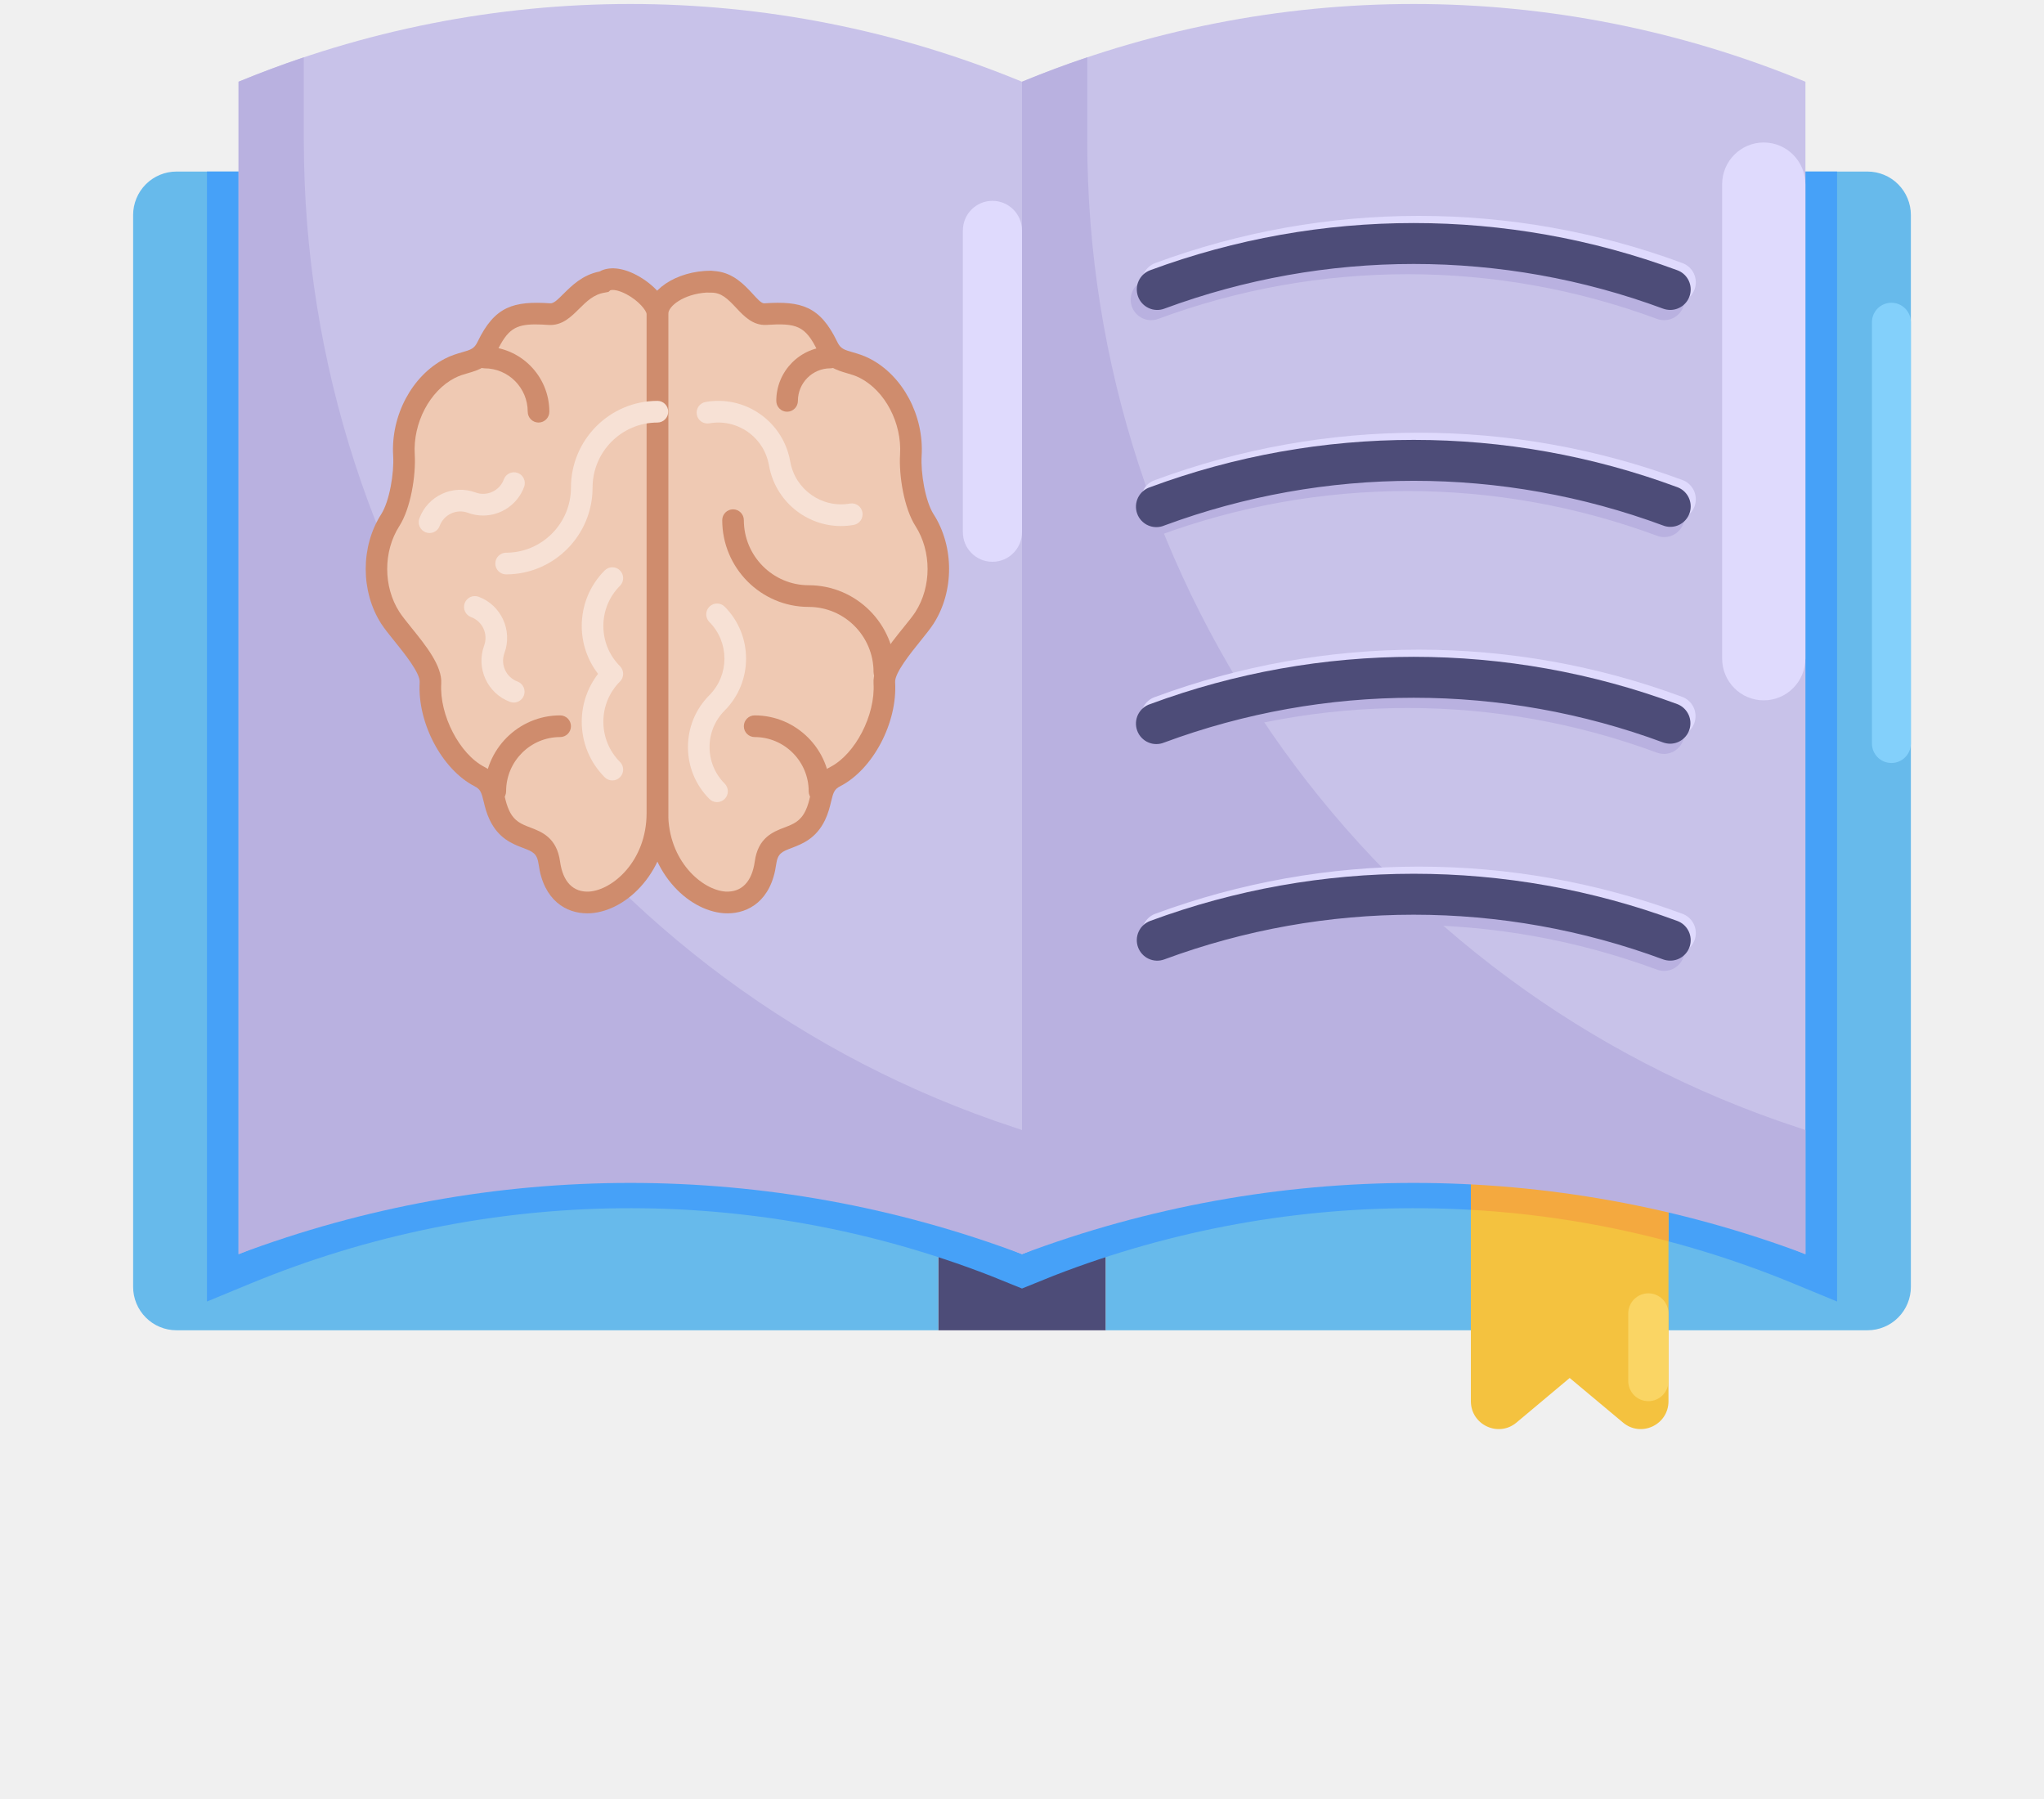
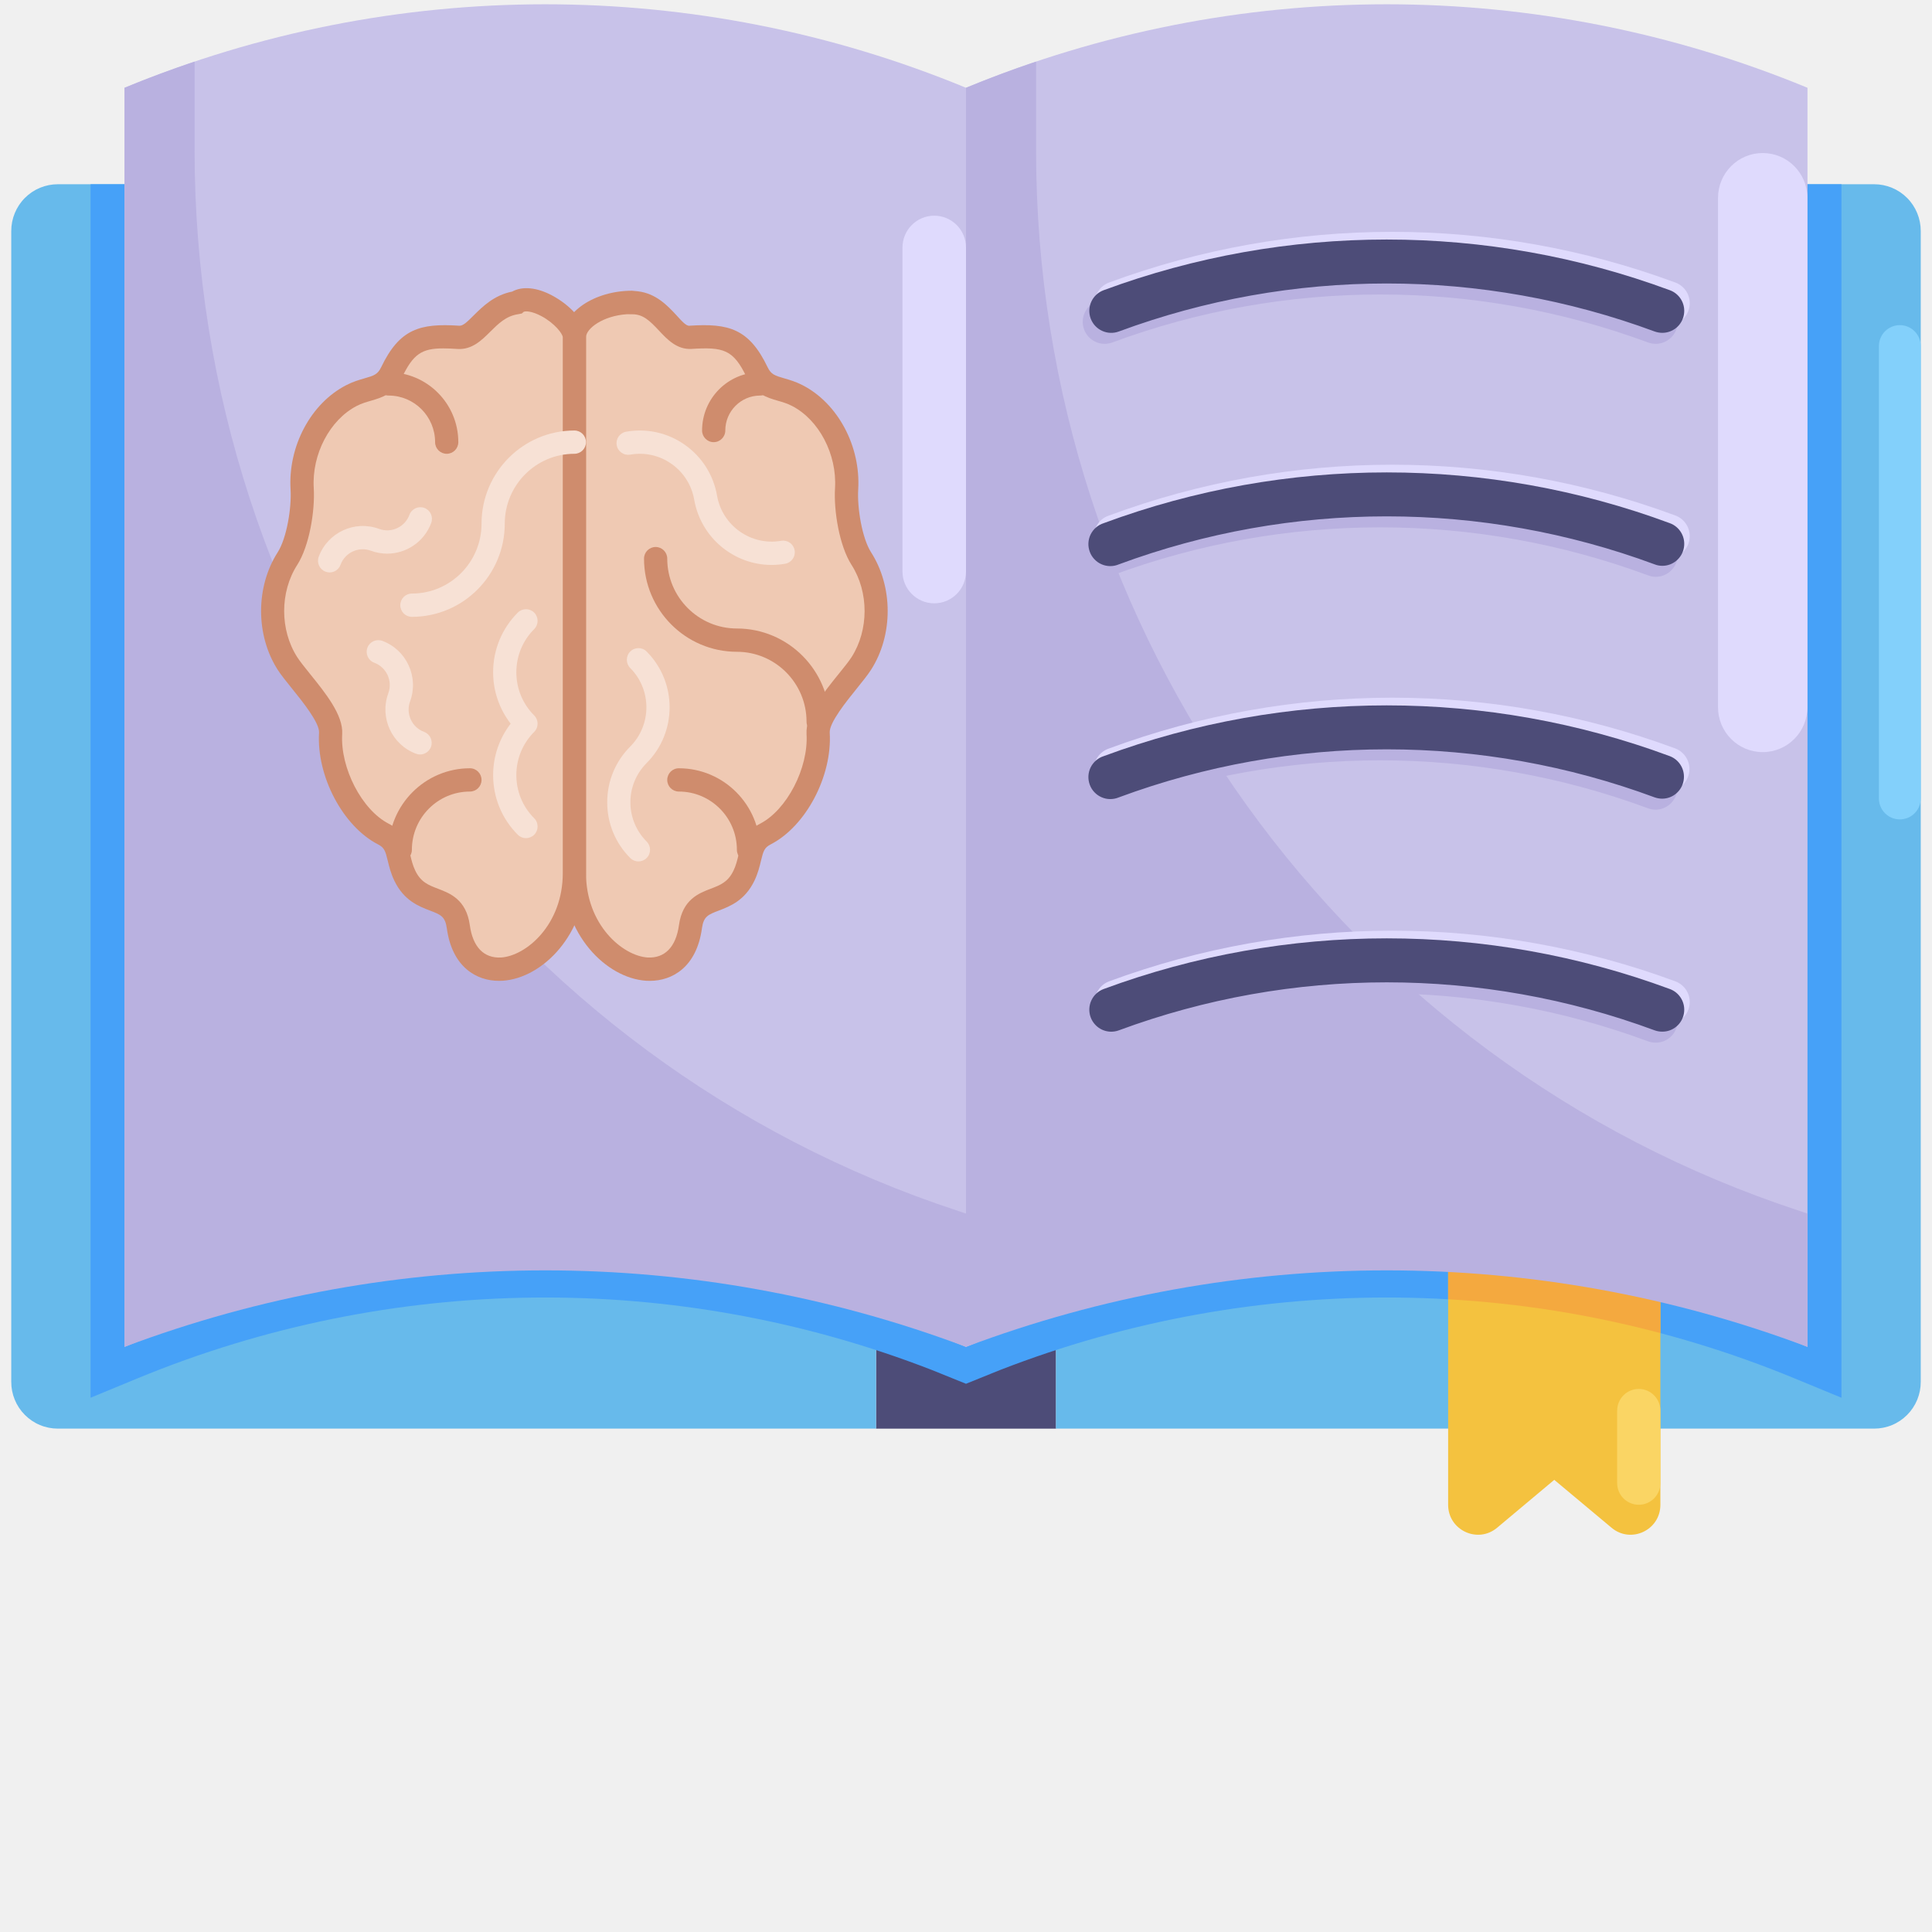
- <svg xmlns="http://www.w3.org/2000/svg" width="50" height="44" viewBox="0 0 58 58" fill="none">
+ <svg xmlns="http://www.w3.org/2000/svg" width="48" height="48" viewBox="0 0 58 58" fill="none">
  <g clip-path="url(#clip0_128_162)">
    <path d="M31.703 36.96H26.3V42.889H31.703V36.96Z" fill="#4D4C78" />
    <path d="M21.003 5.531H1.735C1.365 5.531 1.009 5.679 0.747 5.942C0.485 6.205 0.338 6.562 0.338 6.933V41.483C0.337 41.667 0.373 41.85 0.443 42.02C0.513 42.191 0.616 42.346 0.746 42.476C0.876 42.607 1.03 42.711 1.2 42.781C1.37 42.852 1.552 42.888 1.735 42.888H26.3V39.54C26.3 39.483 26.297 39.427 26.291 39.371L22.391 6.768C22.351 6.428 22.187 6.113 21.931 5.885C21.676 5.657 21.346 5.531 21.003 5.531Z" fill="#67BAEB" />
    <path d="M38.664 6.643L31.732 39.312C31.712 39.407 31.701 39.505 31.7 39.602V42.888H56.265C56.448 42.888 56.63 42.852 56.8 42.781C56.97 42.711 57.124 42.607 57.254 42.476C57.384 42.346 57.487 42.191 57.557 42.02C57.627 41.85 57.663 41.667 57.662 41.483V6.933C57.662 6.562 57.515 6.205 57.253 5.942C56.991 5.679 56.635 5.531 56.265 5.531H40.031C39.711 5.53 39.4 5.641 39.151 5.843C38.901 6.046 38.729 6.328 38.664 6.643Z" fill="#67BAEB" />
    <path d="M38.897 5.531L31.7 39.454V36.96H26.3V39.454L22.243 5.531H2.719V41.961L4.126 41.38C11.752 38.232 20.291 38.142 27.981 41.13L29 41.542L30.019 41.13C37.709 38.142 46.249 38.232 53.874 41.38L55.282 41.961V5.531H38.897Z" fill="#46A1F8" />
    <path d="M29 40.434C20.908 37.095 11.83 37.095 3.738 40.434V2.635C11.829 -0.707 20.909 -0.707 29 2.635V40.434Z" fill="#C8C2E9" />
    <path d="M48.38 45.864L46.66 44.426L44.944 45.864C44.362 46.352 43.474 45.937 43.474 45.175V35.406H49.846V45.175C49.846 45.937 48.962 46.352 48.38 45.864Z" fill="#F4C23F" />
    <path d="M43.474 39.005C45.627 39.126 47.762 39.467 49.846 40.021V35.406H43.474V39.005Z" fill="#F4A93F" />
    <path d="M29 40.434C37.092 37.095 46.17 37.095 54.262 40.434V2.635C46.171 -0.707 37.091 -0.707 29 2.635V40.434Z" fill="#C8C2E9" />
    <path d="M5.842 4.525V1.849C5.135 2.087 4.432 2.348 3.738 2.635V40.434C11.882 37.372 20.856 37.372 29 40.434V36.432L28.773 36.356C15.072 31.866 5.842 18.985 5.842 4.525Z" fill="#B9B1E0" />
    <path d="M31.104 4.525V1.849C30.394 2.087 29.693 2.349 29 2.635V40.434C37.144 37.372 46.118 37.372 54.262 40.434V36.432L54.035 36.356C40.331 31.866 31.104 18.985 31.104 4.525Z" fill="#B9B1E0" />
    <path d="M49.705 10.322C49.628 10.321 49.551 10.308 49.478 10.282C44.286 8.36 38.581 8.36 33.39 10.282C33.226 10.342 33.044 10.335 32.886 10.261C32.728 10.188 32.605 10.054 32.545 9.89C32.484 9.725 32.492 9.543 32.565 9.384C32.639 9.225 32.772 9.102 32.936 9.042C38.421 7.014 44.447 7.014 49.932 9.042C50.078 9.095 50.2 9.197 50.277 9.332C50.355 9.467 50.382 9.624 50.355 9.777C50.328 9.93 50.248 10.069 50.129 10.168C50.01 10.268 49.86 10.322 49.705 10.322Z" fill="#B9B1E0" />
    <path d="M49.705 17.316C49.627 17.316 49.55 17.302 49.478 17.273C44.286 15.351 38.581 15.351 33.39 17.273C33.308 17.308 33.22 17.325 33.131 17.325C33.042 17.324 32.954 17.306 32.873 17.27C32.791 17.235 32.718 17.183 32.657 17.118C32.596 17.053 32.548 16.977 32.517 16.893C32.487 16.809 32.473 16.72 32.478 16.631C32.483 16.542 32.505 16.455 32.544 16.375C32.583 16.294 32.638 16.223 32.705 16.165C32.773 16.107 32.851 16.063 32.936 16.036C38.42 14.004 44.448 14.004 49.932 16.036C50.078 16.089 50.2 16.192 50.277 16.326C50.355 16.461 50.382 16.619 50.355 16.772C50.328 16.925 50.248 17.063 50.129 17.163C50.01 17.262 49.86 17.317 49.705 17.316Z" fill="#B9B1E0" />
    <path d="M49.705 24.307C49.628 24.307 49.551 24.293 49.478 24.267C44.286 22.345 38.581 22.345 33.39 24.267C33.308 24.302 33.22 24.32 33.131 24.319C33.042 24.319 32.954 24.3 32.873 24.264C32.791 24.229 32.718 24.177 32.657 24.112C32.596 24.047 32.548 23.971 32.517 23.887C32.487 23.803 32.473 23.714 32.478 23.625C32.483 23.536 32.505 23.449 32.544 23.369C32.583 23.289 32.638 23.218 32.705 23.159C32.773 23.101 32.851 23.057 32.936 23.03C38.42 20.998 44.448 20.998 49.932 23.03C50.075 23.085 50.195 23.188 50.271 23.322C50.346 23.456 50.373 23.612 50.346 23.763C50.319 23.915 50.24 24.052 50.123 24.151C50.006 24.25 49.858 24.306 49.705 24.307Z" fill="#B9B1E0" />
    <path d="M49.705 31.301C49.628 31.301 49.551 31.288 49.478 31.262C44.286 29.34 38.581 29.34 33.39 31.262C33.226 31.322 33.044 31.315 32.886 31.241C32.728 31.168 32.605 31.034 32.545 30.869C32.484 30.705 32.492 30.523 32.565 30.364C32.639 30.205 32.772 30.082 32.936 30.021C38.421 27.993 44.447 27.993 49.932 30.021C50.078 30.074 50.2 30.177 50.277 30.312C50.355 30.446 50.382 30.604 50.355 30.757C50.328 30.91 50.248 31.049 50.129 31.148C50.01 31.248 49.86 31.302 49.705 31.301Z" fill="#B9B1E0" />
    <path d="M50.067 9.761C49.989 9.761 49.913 9.747 49.84 9.721C44.648 7.799 38.943 7.799 33.751 9.721C33.587 9.782 33.406 9.774 33.248 9.701C33.089 9.627 32.967 9.493 32.906 9.329C32.846 9.164 32.853 8.982 32.927 8.823C33 8.664 33.134 8.541 33.298 8.481C38.783 6.453 44.809 6.453 50.294 8.481C50.439 8.534 50.561 8.637 50.639 8.771C50.716 8.906 50.744 9.064 50.717 9.217C50.69 9.37 50.609 9.508 50.491 9.608C50.372 9.707 50.222 9.761 50.067 9.761Z" fill="#DFDAFD" />
    <path d="M50.067 16.755C49.989 16.755 49.912 16.741 49.84 16.712C44.648 14.79 38.943 14.79 33.751 16.712C33.669 16.747 33.581 16.764 33.492 16.764C33.404 16.763 33.316 16.745 33.234 16.709C33.153 16.674 33.079 16.622 33.018 16.557C32.957 16.492 32.91 16.416 32.879 16.332C32.849 16.248 32.835 16.159 32.84 16.07C32.844 15.981 32.867 15.894 32.906 15.814C32.945 15.734 33 15.662 33.067 15.604C33.134 15.546 33.213 15.502 33.297 15.475C38.782 13.443 44.809 13.443 50.294 15.475C50.439 15.528 50.561 15.631 50.639 15.766C50.716 15.9 50.744 16.058 50.717 16.211C50.69 16.364 50.609 16.502 50.491 16.602C50.372 16.701 50.222 16.756 50.067 16.755Z" fill="#DFDAFD" />
    <path d="M50.067 23.746C49.989 23.746 49.913 23.733 49.84 23.707C44.648 21.784 38.943 21.784 33.751 23.707C33.669 23.741 33.581 23.759 33.492 23.758C33.404 23.758 33.316 23.739 33.234 23.703C33.153 23.668 33.079 23.616 33.018 23.551C32.957 23.486 32.91 23.41 32.879 23.326C32.849 23.243 32.835 23.154 32.84 23.064C32.844 22.975 32.867 22.888 32.906 22.808C32.945 22.728 33 22.657 33.067 22.599C33.134 22.54 33.213 22.496 33.297 22.469C38.782 20.437 44.809 20.437 50.294 22.469C50.437 22.524 50.557 22.627 50.632 22.761C50.708 22.895 50.735 23.051 50.708 23.202C50.681 23.354 50.602 23.491 50.485 23.59C50.368 23.69 50.22 23.745 50.067 23.746Z" fill="#DFDAFD" />
    <path d="M50.067 30.741C49.989 30.74 49.913 30.727 49.84 30.701C44.648 28.779 38.943 28.779 33.751 30.701C33.67 30.731 33.584 30.744 33.498 30.741C33.411 30.737 33.326 30.717 33.248 30.68C33.169 30.644 33.099 30.592 33.04 30.528C32.982 30.465 32.936 30.39 32.906 30.308C32.877 30.227 32.863 30.14 32.867 30.054C32.87 29.967 32.891 29.882 32.927 29.803C32.963 29.724 33.015 29.654 33.078 29.595C33.142 29.536 33.216 29.49 33.298 29.46C38.783 27.433 44.809 27.433 50.294 29.46C50.439 29.514 50.561 29.616 50.639 29.751C50.716 29.886 50.744 30.043 50.717 30.196C50.69 30.349 50.609 30.488 50.491 30.587C50.372 30.687 50.222 30.741 50.067 30.741Z" fill="#DFDAFD" />
    <path d="M49.902 9.992C49.825 9.991 49.748 9.978 49.675 9.952C44.484 8.03 38.779 8.03 33.587 9.952C33.506 9.982 33.419 9.996 33.333 9.992C33.247 9.989 33.162 9.968 33.083 9.931C33.005 9.895 32.934 9.843 32.876 9.78C32.817 9.716 32.772 9.641 32.742 9.56C32.712 9.478 32.699 9.392 32.702 9.305C32.706 9.218 32.726 9.133 32.763 9.054C32.799 8.976 32.85 8.905 32.914 8.846C32.977 8.787 33.052 8.742 33.133 8.712C38.618 6.684 44.644 6.684 50.129 8.712C50.275 8.765 50.397 8.868 50.474 9.002C50.552 9.137 50.579 9.294 50.552 9.447C50.525 9.6 50.445 9.739 50.326 9.839C50.207 9.938 50.057 9.992 49.902 9.992Z" fill="#4D4C78" />
    <path d="M49.902 16.986C49.825 16.986 49.748 16.972 49.675 16.943C44.484 15.021 38.779 15.021 33.587 16.943C33.505 16.978 33.417 16.995 33.328 16.995C33.239 16.994 33.151 16.976 33.07 16.94C32.988 16.905 32.915 16.853 32.854 16.788C32.793 16.723 32.745 16.647 32.715 16.563C32.684 16.479 32.671 16.39 32.675 16.301C32.68 16.212 32.702 16.125 32.741 16.045C32.781 15.965 32.835 15.893 32.903 15.835C32.97 15.777 33.048 15.733 33.133 15.706C38.617 13.674 44.645 13.674 50.129 15.706C50.275 15.759 50.397 15.862 50.474 15.996C50.552 16.131 50.579 16.289 50.552 16.442C50.525 16.595 50.445 16.733 50.326 16.833C50.207 16.933 50.057 16.987 49.902 16.986Z" fill="#4D4C78" />
    <path d="M49.902 23.977C49.825 23.977 49.748 23.963 49.675 23.938C44.484 22.015 38.779 22.015 33.587 23.938C33.505 23.972 33.417 23.99 33.328 23.989C33.239 23.989 33.151 23.97 33.07 23.934C32.988 23.899 32.915 23.847 32.854 23.782C32.793 23.718 32.745 23.641 32.715 23.557C32.684 23.474 32.671 23.384 32.675 23.295C32.68 23.206 32.702 23.119 32.741 23.039C32.781 22.959 32.835 22.888 32.903 22.829C32.97 22.771 33.048 22.727 33.133 22.7C38.617 20.668 44.645 20.668 50.129 22.7C50.273 22.755 50.392 22.858 50.468 22.992C50.544 23.126 50.57 23.282 50.543 23.433C50.517 23.585 50.438 23.722 50.321 23.821C50.204 23.921 50.056 23.976 49.902 23.977Z" fill="#4D4C78" />
    <path d="M49.902 30.971C49.825 30.971 49.748 30.958 49.675 30.932C44.484 29.01 38.779 29.01 33.587 30.932C33.506 30.962 33.419 30.975 33.333 30.972C33.247 30.968 33.162 30.948 33.083 30.911C33.005 30.875 32.934 30.823 32.876 30.759C32.817 30.695 32.772 30.621 32.742 30.539C32.712 30.458 32.699 30.371 32.702 30.285C32.706 30.198 32.726 30.113 32.763 30.034C32.799 29.955 32.85 29.884 32.914 29.826C32.977 29.767 33.052 29.721 33.133 29.691C38.618 27.663 44.644 27.663 50.129 29.691C50.275 29.744 50.397 29.847 50.474 29.982C50.552 30.116 50.579 30.274 50.552 30.427C50.525 30.58 50.445 30.719 50.326 30.818C50.207 30.918 50.057 30.972 49.902 30.971Z" fill="#4D4C78" />
    <path d="M54.259 5.94C54.259 5.197 53.658 4.594 52.917 4.594C52.177 4.594 51.576 5.197 51.576 5.94V21.233C51.576 21.976 52.177 22.579 52.917 22.579C53.658 22.579 54.259 21.976 54.259 21.233V5.94Z" fill="#DFDAFD" />
    <path d="M29 7.432C29 6.903 28.573 6.475 28.046 6.475C27.52 6.475 27.093 6.903 27.093 7.432V17.155C27.093 17.684 27.52 18.112 28.046 18.112C28.573 18.112 29 17.684 29 17.155V7.432Z" fill="#DFDAFD" />
    <path d="M49.846 42.35C49.846 41.99 49.556 41.697 49.197 41.697C48.838 41.697 48.548 41.99 48.548 42.35V44.521C48.548 44.882 48.838 45.174 49.197 45.174C49.556 45.174 49.846 44.882 49.846 44.521V42.35Z" fill="#FAD564" />
    <path d="M57.662 10.391C57.662 10.043 57.381 9.761 57.034 9.761C56.687 9.761 56.406 10.043 56.406 10.391V23.969C56.406 24.317 56.687 24.599 57.034 24.599C57.381 24.599 57.662 24.317 57.662 23.969V10.391Z" fill="#83D0FB" />
    <path d="M17.244 26.211C17.244 28.964 20.396 30.232 20.728 27.821C20.876 26.751 21.856 27.286 22.335 26.287C22.595 25.745 22.457 25.307 22.979 25.038C23.943 24.541 24.629 23.128 24.561 22.015C24.525 21.412 25.534 20.421 25.857 19.917C26.453 18.988 26.453 17.7 25.857 16.77C25.535 16.266 25.38 15.276 25.416 14.672C25.483 13.559 24.9 12.372 23.936 11.875C23.413 11.606 22.99 11.717 22.73 11.176C22.251 10.177 21.803 10.057 20.729 10.127C20.146 10.165 19.886 9.086 18.986 9.086C18.981 9.086 18.979 9.078 18.974 9.078C18.042 9.078 17.244 9.583 17.244 10.127V26.211H17.244Z" fill="#EFC9B3" />
    <path d="M19.509 29.446C19.47 29.446 19.432 29.445 19.394 29.443C18.187 29.359 16.895 28.041 16.895 26.21V10.127C16.895 9.369 17.847 8.728 18.974 8.728L19.15 8.745C19.696 8.809 20.042 9.179 20.3 9.456C20.45 9.617 20.596 9.798 20.705 9.778C21.872 9.702 22.488 9.864 23.044 11.024C23.149 11.244 23.265 11.277 23.544 11.358C23.706 11.405 23.89 11.458 24.095 11.564C25.155 12.11 25.842 13.397 25.764 14.693C25.73 15.248 25.881 16.16 26.15 16.58C26.815 17.618 26.815 19.068 26.15 20.106C26.047 20.266 25.897 20.452 25.723 20.668C25.412 21.053 24.891 21.698 24.909 21.993C24.988 23.299 24.194 24.805 23.138 25.348C22.948 25.446 22.916 25.545 22.844 25.845C22.805 26.01 22.755 26.216 22.649 26.438C22.362 27.036 21.912 27.208 21.584 27.334C21.258 27.458 21.123 27.509 21.073 27.868C20.913 29.036 20.18 29.446 19.509 29.446ZM18.822 9.433C18.1 9.48 17.592 9.863 17.592 10.127V26.21C17.592 27.76 18.686 28.693 19.442 28.745C19.953 28.771 20.292 28.435 20.383 27.773C20.489 27.004 20.978 26.817 21.336 26.68C21.625 26.57 21.854 26.483 22.021 26.135C22.095 25.981 22.131 25.828 22.167 25.681C22.246 25.35 22.336 24.975 22.82 24.727C23.624 24.312 24.274 23.055 24.213 22.036C24.179 21.47 24.711 20.81 25.181 20.228C25.336 20.037 25.482 19.856 25.564 19.728C26.086 18.913 26.086 17.774 25.564 16.959C25.2 16.392 25.026 15.34 25.068 14.651C25.129 13.639 24.586 12.603 23.776 12.186C23.632 12.111 23.488 12.07 23.35 12.03C23.025 11.935 22.656 11.829 22.416 11.327C22.013 10.488 21.723 10.414 20.75 10.475C20.326 10.495 20.04 10.2 19.791 9.933C19.502 9.623 19.304 9.435 18.985 9.435L18.822 9.433Z" fill="#CF8C6D" />
    <path d="M17.244 26.211C17.244 28.964 14.091 30.232 13.759 27.821C13.611 26.751 12.631 27.286 12.152 26.287C11.892 25.745 12.03 25.307 11.508 25.038C10.544 24.541 9.858 23.128 9.926 22.015C9.962 21.412 8.953 20.421 8.63 19.917C8.035 18.988 8.035 17.7 8.63 16.77C8.952 16.266 9.107 15.276 9.071 14.672C9.004 13.559 9.587 12.372 10.551 11.875C11.073 11.606 11.497 11.717 11.757 11.176C12.236 10.177 12.684 10.057 13.758 10.127C14.341 10.165 14.601 9.224 15.501 9.086C15.505 9.085 15.508 9.081 15.513 9.078C16.018 8.735 17.243 9.583 17.243 10.127V26.211H17.244Z" fill="#EFC9B3" />
    <path d="M14.978 29.446C14.307 29.446 13.574 29.036 13.414 27.869C13.364 27.51 13.229 27.458 12.903 27.334C12.575 27.209 12.125 27.037 11.838 26.438C11.732 26.217 11.682 26.01 11.642 25.845C11.57 25.546 11.538 25.446 11.348 25.349C10.293 24.805 9.499 23.3 9.578 21.993C9.595 21.698 9.075 21.053 8.764 20.669C8.59 20.452 8.439 20.266 8.336 20.106C7.672 19.068 7.672 17.619 8.336 16.581C8.606 16.16 8.757 15.248 8.723 14.693C8.645 13.397 9.331 12.11 10.392 11.564C10.596 11.458 10.78 11.405 10.943 11.358C11.222 11.278 11.337 11.244 11.443 11.024C11.999 9.865 12.613 9.703 13.781 9.778C13.897 9.792 14.024 9.664 14.227 9.462C14.485 9.207 14.832 8.861 15.375 8.754C15.684 8.584 16.116 8.626 16.576 8.871C17.082 9.14 17.592 9.633 17.592 10.127V26.211C17.592 28.041 16.3 29.36 15.093 29.443C15.054 29.445 15.016 29.446 14.978 29.446ZM13.306 10.459C12.665 10.459 12.406 10.627 12.07 11.327C11.83 11.829 11.461 11.936 11.136 12.03C10.998 12.07 10.855 12.111 10.71 12.186C9.901 12.603 9.358 13.639 9.419 14.651C9.46 15.341 9.286 16.392 8.923 16.959C8.4 17.774 8.4 18.913 8.923 19.728C9.005 19.856 9.151 20.037 9.305 20.229C9.775 20.81 10.307 21.47 10.273 22.036C10.212 23.055 10.863 24.313 11.667 24.727C12.15 24.976 12.24 25.351 12.32 25.681C12.355 25.829 12.392 25.981 12.466 26.136C12.632 26.483 12.861 26.57 13.151 26.681C13.508 26.817 13.998 27.004 14.104 27.773C14.195 28.436 14.53 28.772 15.044 28.745C15.8 28.693 16.895 27.761 16.895 26.211V10.127C16.895 10.023 16.65 9.701 16.249 9.488C15.975 9.343 15.788 9.332 15.721 9.361L15.666 9.411L15.552 9.433C15.192 9.487 14.961 9.717 14.717 9.959C14.46 10.215 14.169 10.504 13.735 10.476C13.575 10.465 13.433 10.459 13.306 10.459Z" fill="#CF8C6D" />
    <path d="M22.47 25.861C22.278 25.861 22.122 25.705 22.122 25.512C22.122 24.547 21.34 23.763 20.38 23.763C20.187 23.763 20.031 23.607 20.031 23.414C20.031 23.22 20.187 23.064 20.38 23.064C21.725 23.064 22.819 24.162 22.819 25.512C22.819 25.704 22.663 25.861 22.47 25.861Z" fill="#CF8C6D" />
    <path d="M12.016 25.861C11.824 25.861 11.668 25.705 11.668 25.512C11.668 24.162 12.762 23.064 14.107 23.064C14.3 23.064 14.456 23.22 14.456 23.414C14.456 23.607 14.3 23.763 14.107 23.763C13.146 23.763 12.365 24.547 12.365 25.512C12.365 25.704 12.209 25.861 12.016 25.861Z" fill="#CF8C6D" />
    <path d="M21.425 13.274C21.233 13.274 21.077 13.117 21.077 12.924C21.077 11.96 21.858 11.176 22.819 11.176C23.011 11.176 23.168 11.332 23.168 11.525C23.168 11.719 23.011 11.875 22.819 11.875C22.243 11.875 21.774 12.346 21.774 12.924C21.774 13.117 21.617 13.274 21.425 13.274Z" fill="#CF8C6D" />
    <path d="M13.41 13.623C13.218 13.623 13.062 13.467 13.062 13.274C13.062 12.502 12.437 11.875 11.668 11.875C11.476 11.875 11.319 11.719 11.319 11.525C11.319 11.332 11.476 11.176 11.668 11.176C12.821 11.176 13.759 12.117 13.759 13.274C13.759 13.467 13.603 13.623 13.41 13.623Z" fill="#CF8C6D" />
    <path d="M24.561 22.015C24.369 22.015 24.213 21.859 24.213 21.665C24.213 20.508 23.275 19.567 22.122 19.567C20.585 19.567 19.334 18.313 19.334 16.77C19.334 16.577 19.49 16.421 19.683 16.421C19.875 16.421 20.031 16.577 20.031 16.77C20.031 17.927 20.969 18.868 22.122 18.868C23.659 18.868 24.91 20.123 24.91 21.665C24.91 21.858 24.754 22.015 24.561 22.015Z" fill="#CF8C6D" />
    <path d="M17.244 12.924C15.706 12.924 14.456 14.179 14.456 15.721C14.456 16.878 13.518 17.819 12.365 17.819C12.173 17.819 12.017 17.976 12.017 18.169C12.017 18.362 12.173 18.518 12.365 18.518C13.902 18.518 15.153 17.264 15.153 15.721C15.153 14.564 16.09 13.623 17.244 13.623C17.436 13.623 17.592 13.467 17.592 13.274C17.592 13.08 17.436 12.924 17.244 12.924Z" fill="#F7E1D5" />
    <path d="M16.037 18.391C15.9 18.255 15.68 18.255 15.544 18.391C15.067 18.869 14.804 19.506 14.804 20.182C14.804 20.748 14.991 21.284 15.33 21.725C14.991 22.166 14.804 22.703 14.804 23.268C14.804 23.945 15.067 24.581 15.544 25.059C15.612 25.127 15.701 25.162 15.79 25.162C15.88 25.162 15.969 25.127 16.037 25.059C16.173 24.922 16.173 24.701 16.037 24.565C15.691 24.218 15.501 23.758 15.501 23.268C15.501 22.779 15.691 22.319 16.037 21.972C16.173 21.836 16.173 21.615 16.037 21.478C15.691 21.131 15.501 20.671 15.501 20.182C15.501 19.693 15.691 19.232 16.037 18.886C16.173 18.749 16.173 18.528 16.037 18.391Z" fill="#F7E1D5" />
    <path d="M19.413 19.56C19.276 19.423 19.056 19.423 18.92 19.56C18.784 19.697 18.784 19.918 18.92 20.055C19.567 20.704 19.567 21.762 18.92 22.412C18.474 22.859 18.229 23.454 18.229 24.085C18.229 24.717 18.474 25.311 18.92 25.758C18.988 25.826 19.077 25.861 19.166 25.861C19.255 25.861 19.345 25.826 19.413 25.758C19.549 25.622 19.549 25.401 19.413 25.264C19.099 24.949 18.925 24.53 18.925 24.085C18.925 23.64 19.099 23.222 19.413 22.907C20.332 21.984 20.332 20.483 19.413 19.56Z" fill="#F7E1D5" />
    <path d="M23.451 16.235C22.551 16.393 21.686 15.787 21.527 14.882C21.418 14.259 21.074 13.716 20.559 13.353C20.044 12.991 19.418 12.851 18.797 12.96C18.607 12.994 18.48 13.175 18.514 13.365C18.547 13.555 18.727 13.68 18.917 13.649C19.356 13.57 19.796 13.671 20.159 13.925C20.522 14.181 20.764 14.564 20.841 15.002C21.042 16.15 22.04 16.96 23.163 16.96C23.298 16.96 23.435 16.948 23.572 16.924C23.762 16.89 23.889 16.709 23.855 16.519C23.822 16.329 23.642 16.202 23.451 16.235Z" fill="#F7E1D5" />
    <path d="M11.623 16.621C12.196 16.621 12.736 16.267 12.946 15.697C13.012 15.515 12.92 15.314 12.74 15.248C12.56 15.181 12.359 15.273 12.292 15.454C12.156 15.825 11.745 16.014 11.378 15.877C10.649 15.609 9.838 15.983 9.568 16.714C9.502 16.895 9.594 17.096 9.775 17.163C9.815 17.178 9.855 17.185 9.895 17.185C10.037 17.185 10.17 17.098 10.222 16.957C10.358 16.587 10.767 16.396 11.137 16.534C11.297 16.593 11.461 16.621 11.623 16.621Z" fill="#F7E1D5" />
    <path d="M12.732 21.972C12.364 21.836 12.175 21.424 12.311 21.055V21.055C12.58 20.324 12.206 19.509 11.477 19.239C11.297 19.173 11.096 19.265 11.029 19.446C10.963 19.628 11.055 19.829 11.235 19.895C11.604 20.032 11.793 20.443 11.657 20.812C11.657 20.813 11.657 20.813 11.657 20.813C11.389 21.544 11.762 22.358 12.491 22.628C12.53 22.643 12.571 22.65 12.612 22.65C12.753 22.65 12.887 22.562 12.938 22.422C13.005 22.24 12.913 22.04 12.732 21.972Z" fill="#F7E1D5" />
  </g>
  <defs>
    <clipPath id="clip0_128_162">
      <rect width="58" height="46.4" fill="white" />
    </clipPath>
  </defs>
</svg>
